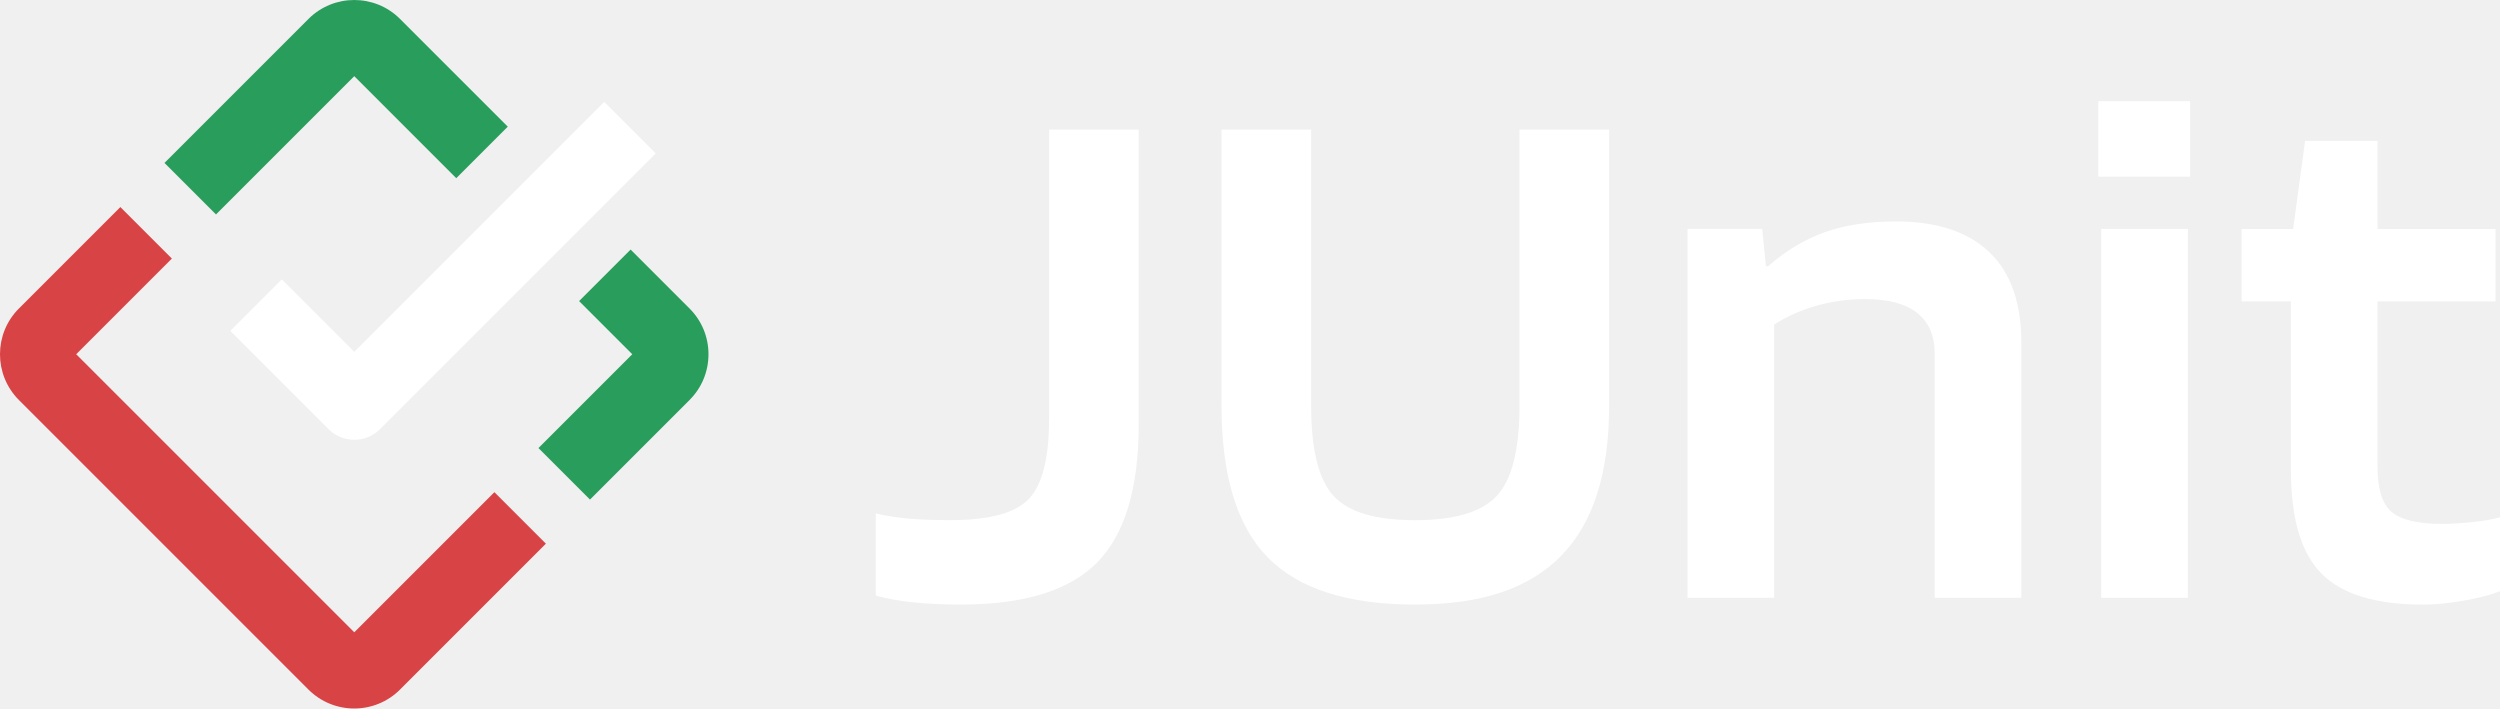
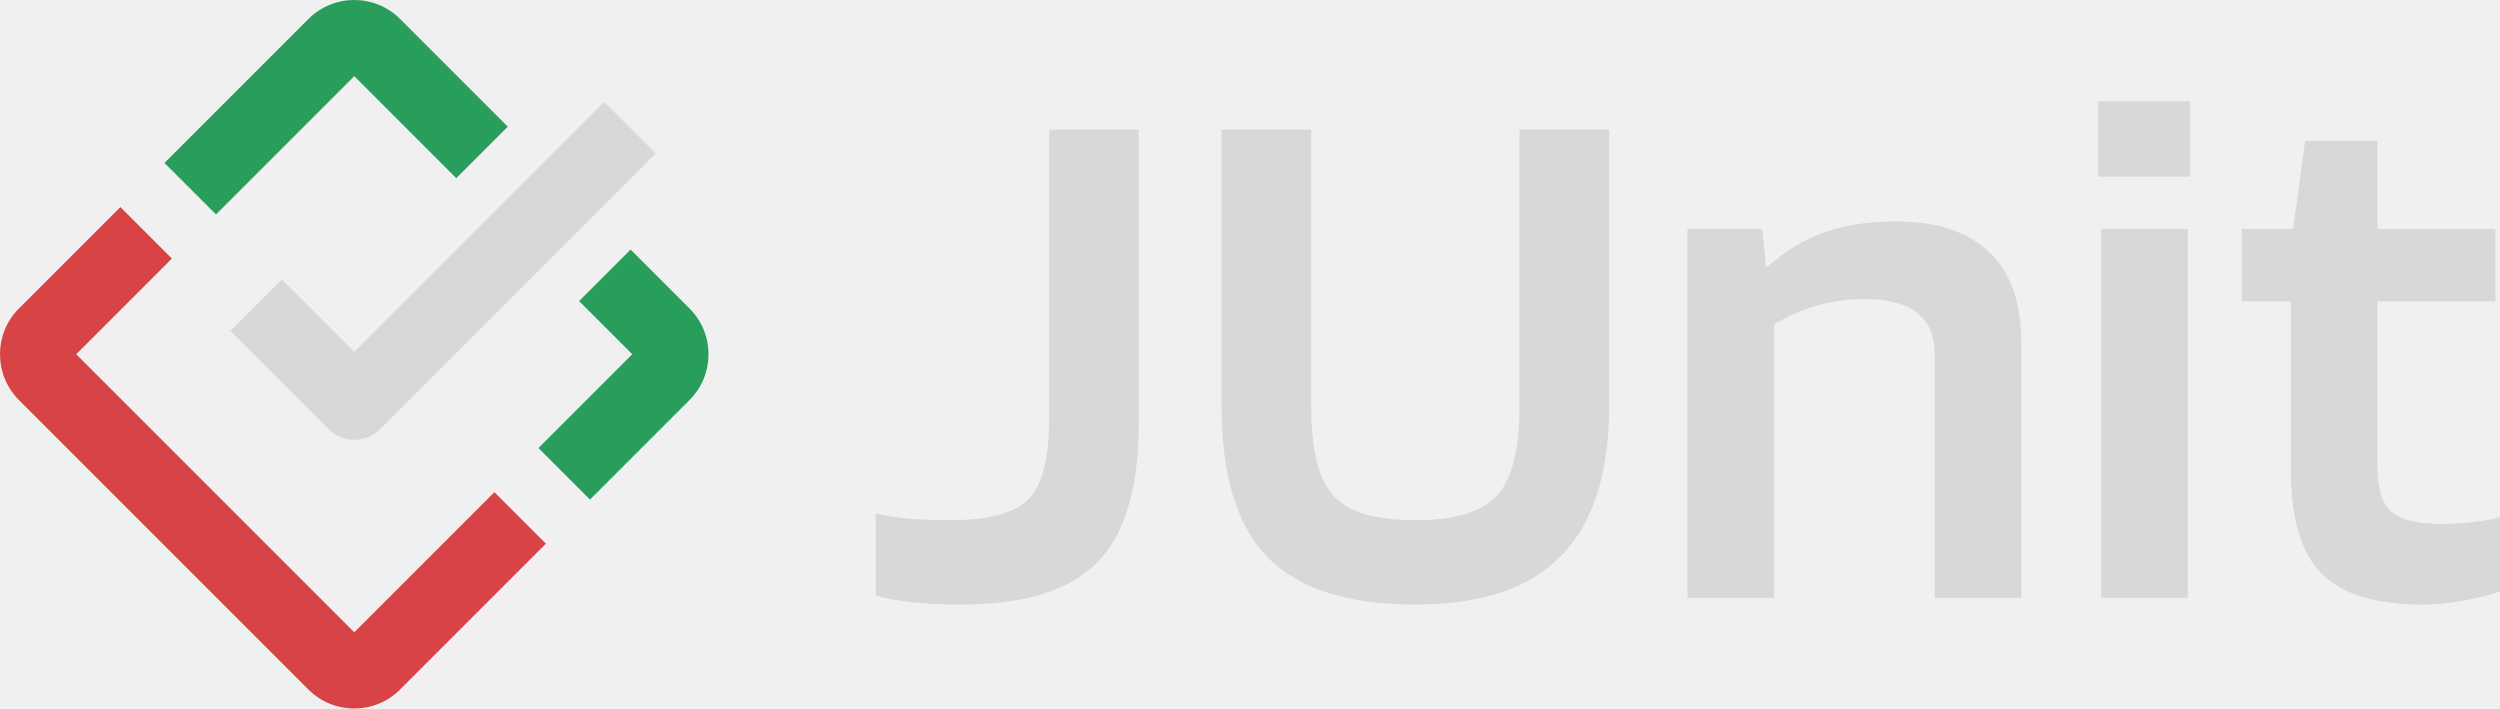
- <svg xmlns="http://www.w3.org/2000/svg" id="Layer_1" data-name="Layer 1" viewBox="0 0 1000 283.4">
-   <defs>
-     <style>
+ <svg xmlns="http://www.w3.org/2000/svg" id="Layer_1" data-name="Layer 1" viewBox="0 0 1000 283.4" version="1.1" width="1000" height="283.4">
+   <defs id="defs1">
+     <style id="style1">
      .cls-1 {
        fill: #d84445;
      }

      .cls-2 {
        fill: #fff;
      }

      .cls-3 {
        fill: #299d5b;
      }
    </style>
  </defs>
-   <g>
-     <path class="cls-2" d="M419.62,167.74c0,15.53-2.69,26.14-8.07,31.81-5.38,5.67-15.83,8.51-31.36,8.51-6.18,0-11.65-.2-16.43-.6-4.78-.4-9.26-1.09-13.44-2.09v32.86c4.18,1.2,9.11,2.09,14.79,2.69,5.68.6,12.1.9,19.27.9,25.29,0,43.46-5.62,54.52-16.88,11.05-11.25,16.58-29.62,16.58-55.11V51.84h-35.84v115.9Z" />
-     <path class="cls-2" d="M607.8,162.37c0,17.32-2.99,29.27-8.96,35.84-5.97,6.57-16.93,9.86-32.86,9.86s-26.58-3.24-32.56-9.71c-5.97-6.47-8.96-18.47-8.96-35.99V51.84h-35.84v110.52c0,27.88,6.17,48.09,18.52,60.64,12.34,12.55,31.96,18.82,58.84,18.82s45.8-6.52,58.55-19.57c12.74-13.04,19.12-33.01,19.12-59.89V51.84h-35.85v110.52Z" />
-     <path class="cls-2" d="M758.35,88.58c-10.95,0-20.46,1.45-28.53,4.33-8.06,2.89-15.58,7.42-22.55,13.59h-.9l-1.49-14.94h-29.87v147.56h34.65v-109.33c5.38-3.38,11.15-5.92,17.32-7.62,6.17-1.69,12.55-2.54,19.12-2.54,9.16,0,16.08,1.84,20.76,5.53,4.68,3.69,7.02,9.11,7.02,16.28v97.68h34.65v-102.16c0-15.93-4.28-27.98-12.85-36.14-8.56-8.16-21.01-12.25-37.34-12.25Z" />
-     <rect class="cls-2" x="839.3" y="40.49" width="36.74" height="30.17" />
-     <rect class="cls-2" x="840.49" y="91.57" width="34.65" height="147.56" />
-     <path class="cls-2" d="M988.95,208.82c-4.58.5-8.56.75-11.95.75-9.76,0-16.53-1.59-20.31-4.78-3.79-3.18-5.68-9.16-5.68-17.92v-66.31h47.2v-28.97h-47.2v-35.25h-28.97l-4.78,35.25h-20.61v28.97h19.71v67.51c0,19.32,4.08,33.11,12.25,41.37,8.16,8.27,21.7,12.4,40.62,12.4,4.97,0,10.5-.55,16.58-1.64,6.07-1.09,10.8-2.34,14.19-3.73v-29.57c-2.79.8-6.47,1.45-11.05,1.94Z" />
-   </g>
-   <g>
-     <path class="cls-1" d="M197.75,196.87l-56.05,56.05L30.48,141.7l38.27-38.27-20.61-20.61L7.57,123.39c-10.1,10.1-10.1,26.52,0,36.62l115.82,115.82c5.05,5.05,11.68,7.57,18.31,7.57s13.26-2.53,18.31-7.57l58.35-58.35-20.61-20.61Z" />
-     <g>
-       <path class="cls-3" d="M203.1,50.66L160.01,7.57c-10.09-10.09-26.52-10.09-36.62,0l-57.6,57.6,20.61,20.61,55.31-55.31,40.79,40.8,20.61-20.61Z" />
-       <path class="cls-3" d="M252.25,99.82l-20.61,20.61,21.27,21.27-37.53,37.52,20.61,20.61,39.82-39.82c4.89-4.89,7.58-11.39,7.58-18.31s-2.69-13.42-7.58-18.31l-23.57-23.57Z" />
+   <path class="cls-2" d="m 419.62,167.74 c 0,15.53 -2.69,26.14 -8.07,31.81 -5.38,5.67 -15.83,8.51 -31.36,8.51 -6.18,0 -11.65,-0.2 -16.43,-0.6 -4.78,-0.4 -9.26,-1.09 -13.44,-2.09 v 32.86 c 4.18,1.2 9.11,2.09 14.79,2.69 5.68,0.6 12.1,0.9 19.27,0.9 25.29,0 43.46,-5.62 54.52,-16.88 11.05,-11.25 16.58,-29.62 16.58,-55.11 V 51.84 h -35.84 v 115.9 z" id="path1" style="fill:#d6d9d6;fill-opacity:1" />
+   <path class="cls-2" d="m 607.8,162.37 c 0,17.32 -2.99,29.27 -8.96,35.84 -5.97,6.57 -16.93,9.86 -32.86,9.86 -15.93,0 -26.58,-3.24 -32.56,-9.71 -5.97,-6.47 -8.96,-18.47 -8.96,-35.99 V 51.84 h -35.84 v 110.52 c 0,27.88 6.17,48.09 18.52,60.64 12.34,12.55 31.96,18.82 58.84,18.82 26.88,0 45.8,-6.52 58.55,-19.57 12.74,-13.04 19.12,-33.01 19.12,-59.89 V 51.84 H 607.8 v 110.52 z" id="path2" style="fill:#d6d9d6;fill-opacity:1" />
+   <path class="cls-2" d="m 758.35,88.58 c -10.95,0 -20.46,1.45 -28.53,4.33 -8.06,2.89 -15.58,7.42 -22.55,13.59 h -0.9 l -1.49,-14.94 h -29.87 v 147.56 h 34.65 V 129.79 c 5.38,-3.38 11.15,-5.92 17.32,-7.62 6.17,-1.69 12.55,-2.54 19.12,-2.54 9.16,0 16.08,1.84 20.76,5.53 4.68,3.69 7.02,9.11 7.02,16.28 v 97.68 h 34.65 V 136.96 c 0,-15.93 -4.28,-27.98 -12.85,-36.14 -8.56,-8.16 -21.01,-12.25 -37.34,-12.25 z" id="path3" style="fill:#d6d9d6;fill-opacity:1" />
+   <rect class="cls-2" x="839.3" y="40.49" width="36.74" height="30.17" id="rect3" style="fill:#d6d9d6;fill-opacity:1" />
+   <rect class="cls-2" x="840.49" y="91.57" width="34.65" height="147.56" id="rect4" style="fill:#d6d9d6;fill-opacity:1" />
+   <path class="cls-2" d="m 988.95,208.82 c -4.58,0.5 -8.56,0.75 -11.95,0.75 -9.76,0 -16.53,-1.59 -20.31,-4.78 -3.79,-3.18 -5.68,-9.16 -5.68,-17.92 v -66.31 h 47.2 V 91.59 h -47.2 V 56.34 h -28.97 l -4.78,35.25 h -20.61 v 28.97 h 19.71 v 67.51 c 0,19.32 4.08,33.11 12.25,41.37 8.16,8.27 21.7,12.4 40.62,12.4 4.97,0 10.5,-0.55 16.58,-1.64 6.07,-1.09 10.8,-2.34 14.19,-3.73 V 206.9 c -2.79,0.8 -6.47,1.45 -11.05,1.94 z" id="path4" style="fill:#d6d9d6;fill-opacity:1" />
+   <g id="g8">
+     <path class="cls-1" d="M 197.75,196.87 141.7,252.92 30.48,141.7 68.75,103.43 48.14,82.82 7.57,123.39 c -10.1,10.1 -10.1,26.52 0,36.62 l 115.82,115.82 c 5.05,5.05 11.68,7.57 18.31,7.57 6.63,0 13.26,-2.53 18.31,-7.57 l 58.35,-58.35 z" id="path5" />
+     <g id="g7">
+       <path class="cls-3" d="M 203.1,50.66 160.01,7.57 c -10.09,-10.09 -26.52,-10.09 -36.62,0 l -57.6,57.6 20.61,20.61 55.31,-55.31 40.79,40.8 20.61,-20.61 z" id="path6" />
+       <path class="cls-3" d="m 252.25,99.82 -20.61,20.61 21.27,21.27 -37.53,37.52 20.61,20.61 39.82,-39.82 c 4.89,-4.89 7.58,-11.39 7.58,-18.31 0,-6.92 -2.69,-13.42 -7.58,-18.31 L 252.24,99.82 Z" id="path7" />
    </g>
  </g>
-   <path class="cls-2" d="M141.7,175.91c-3.73,0-7.46-1.42-10.3-4.27l-39.28-39.28,20.61-20.61,28.98,28.98,99.97-99.97,20.61,20.61-110.28,110.28c-2.85,2.85-6.57,4.27-10.3,4.27Z" />
+   <path class="cls-2" d="m 141.7,175.91 c -3.73,0 -7.46,-1.42 -10.3,-4.27 l -39.28,-39.28 20.61,-20.61 28.98,28.98 99.97,-99.97 20.61,20.61 -110.28,110.28 c -2.85,2.85 -6.57,4.27 -10.3,4.27 z" id="path8" style="fill:#d6d9d6;fill-opacity:1" />
</svg>
